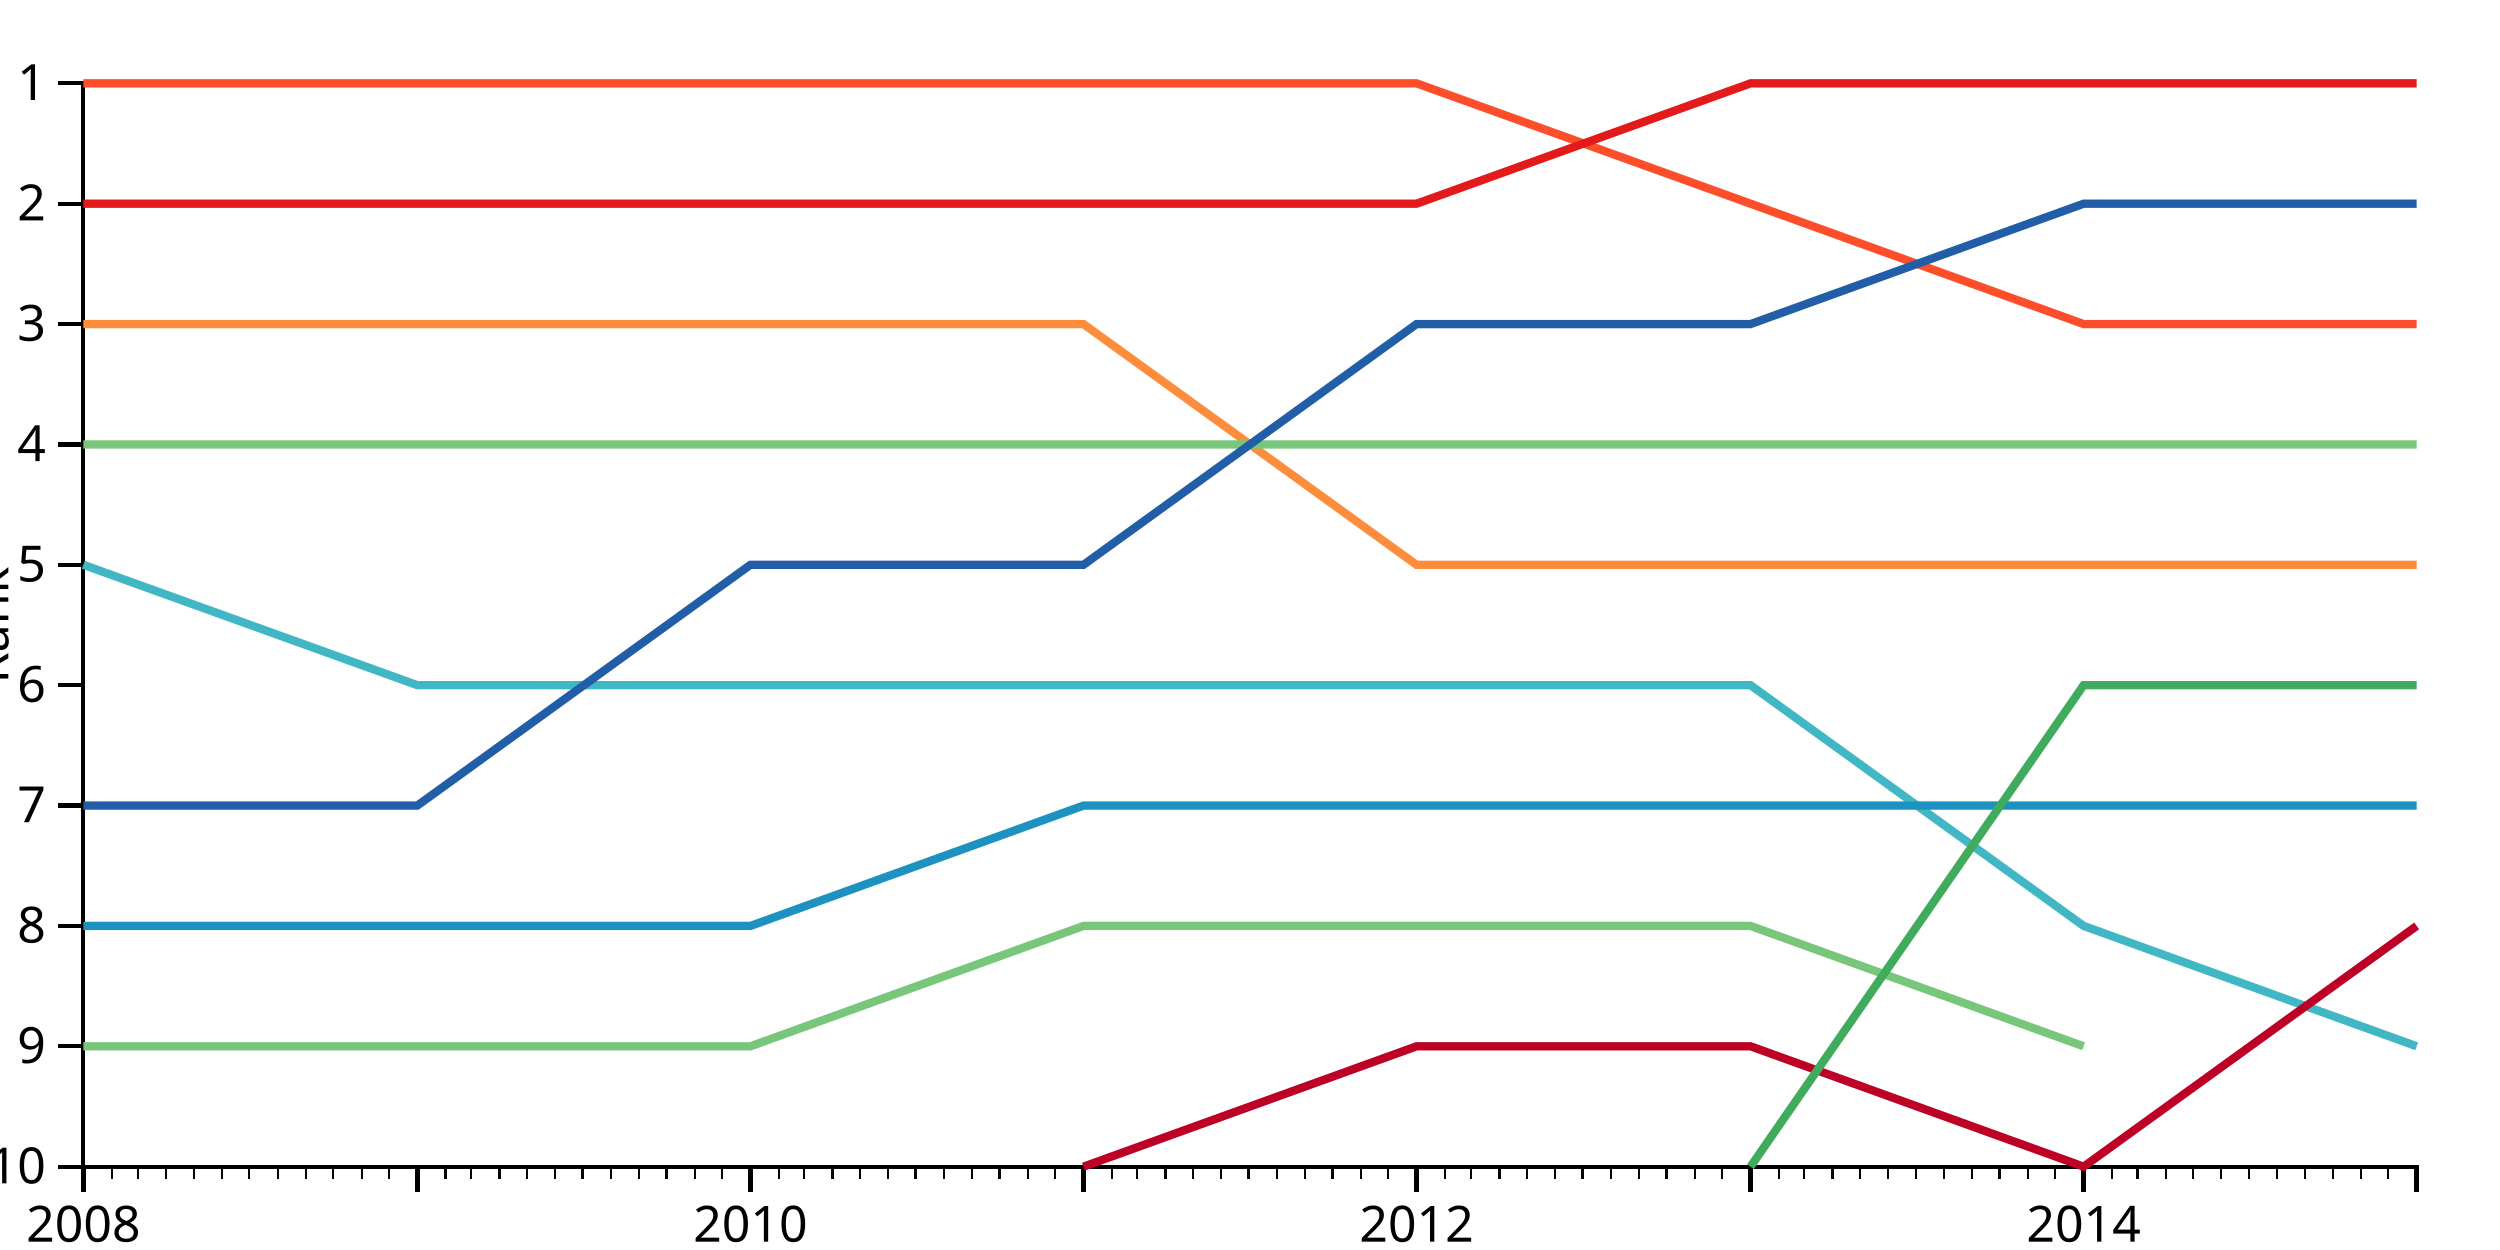
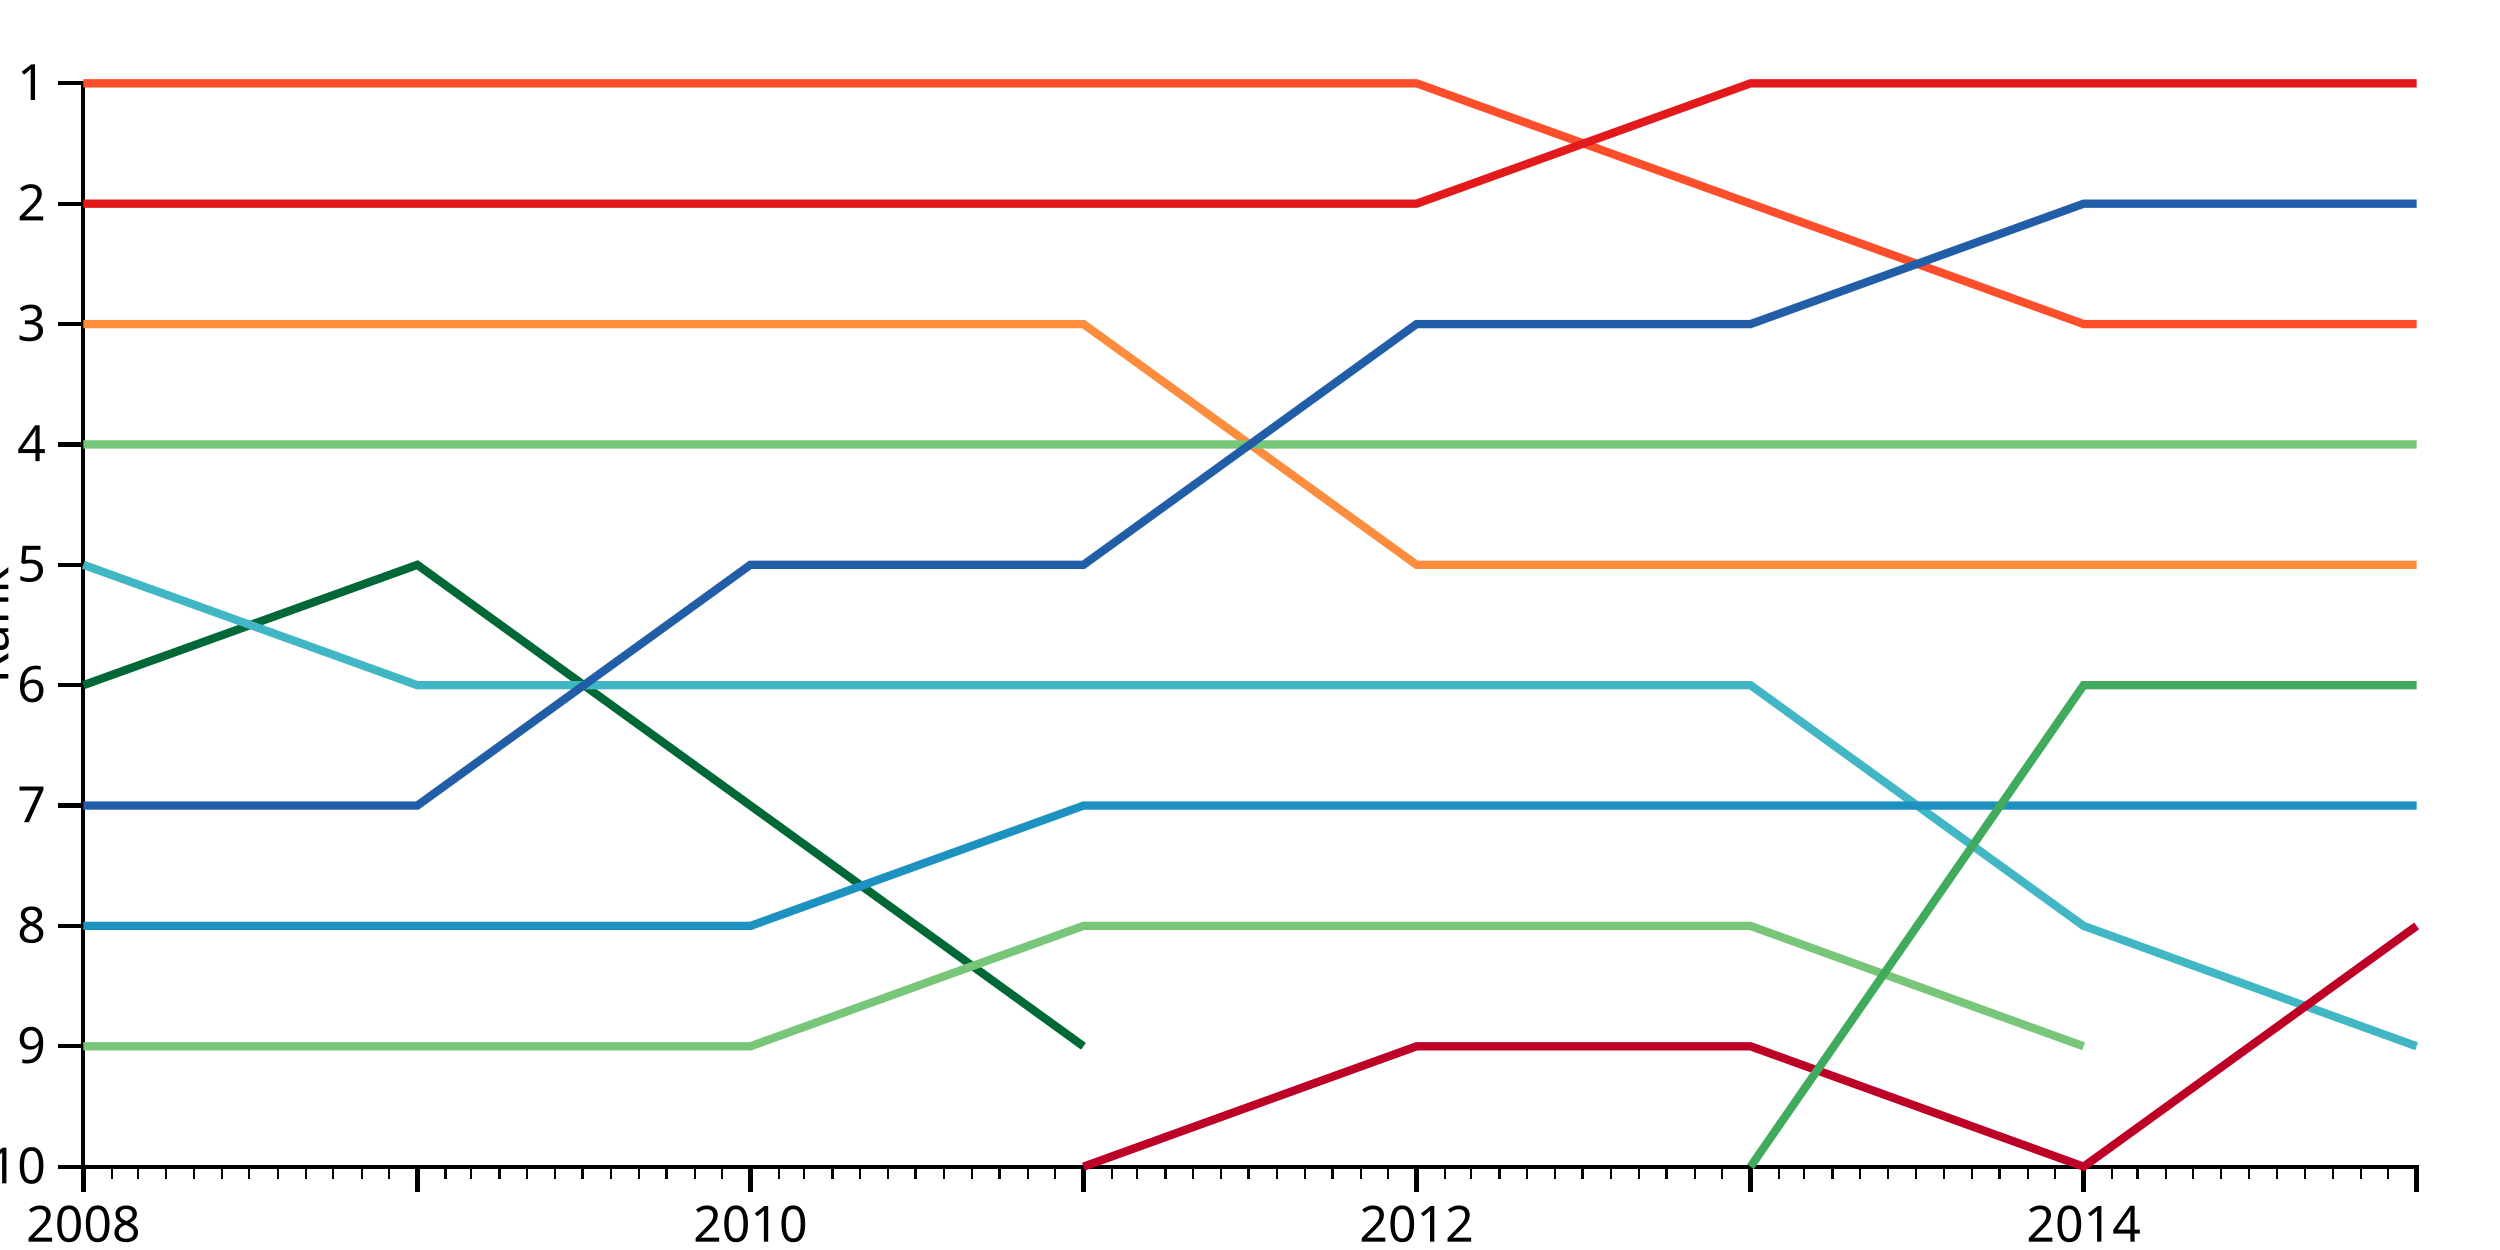
<svg xmlns="http://www.w3.org/2000/svg" width="600" height="300" class="chart" filename="github-languages.svg" version="1.1" xlink="http://www.w3.org/1999/xlink">
  <defs>
    <style type="text/css">
html, body  { width: 1000px; height: 100%; margin-top: auto; margin-right: auto; margin-bottom: auto; margin-left: auto; }
text { font-family: Helvetica; color: blue; }
.axis path, .axis line { fill: none; stroke: #000000; shape-rendering: crispedges; }
.grid .tick { stroke: #d3d3d3; opacity: 0.7; }
.grid path { stroke-width: 0px; }
.line { stroke-width: 1.5pt; fill: rgba(0, 0, 0, 0.0); }
.label.Javascript, .slice.Javascript { fill: #e31a1c; }
.line.Javascript { stroke: #e31a1c; }
.label.Ruby, .slice.Ruby { fill: #fc4e2a; }
.line.Ruby { stroke: #fc4e2a; }
.label.Python, .slice.Python { fill: #fd8d3c; }
.line.Python { stroke: #fd8d3c; }
.label.Csharp, .slice.Csharp { fill: #bd0026; }
.line.Csharp { stroke: #bd0026; }
.label.PHP, .slice.PHP { fill: #78c679; }
.line.PHP { stroke: #78c679; }
.label.XML_Schema, .slice.XML_Schema { fill: #41ab5d; }
.line.XML_Schema { stroke: #41ab5d; }
.label.SQL, .slice.SQL { fill: #238443; }
.line.SQL { stroke: #238443; }
.label.Perl, .slice.Perl { fill: #006837; }
.line.Perl { stroke: #006837; }
.label.C, .slice.C { fill: #41b6c4; }
.line.C { stroke: #41b6c4; }
.label.Cplusplus, .slice.Cplusplus { fill: #1d91c0; }
.line.Cplusplus { stroke: #1d91c0; }
.label.Java, .slice.Java { fill: #225ea8; }
.line.Java { stroke: #225ea8; }
.label.VisualBasicNET, .slice.VisualBasicNET { fill: #253494; }
.line.VisualBasicNET { stroke: #253494; }
.label.Autoconf, .slice.Autoconf { fill: #f768a1; }
.line.Autoconf { stroke: #f768a1; }
.label.Assembler, .slice.Assembler { fill: #dd3497; }
.line.Assembler { stroke: #dd3497; }
.label.Shell, .slice.Shell { fill: #ae017e; }
.line.Shell { stroke: #ae017e; }
.label.Make, .slice.Make { fill: #7a0177; }
.line.Make { stroke: #7a0177; }
.label.Swift, .slice.Swift { fill: #addd8e; }
.line.Swift { stroke: #addd8e; }
.label.ObjectiveC, .slice.ObjectiveC, .label.iOS, .slice.iOS { fill: #78c679; }
.line.ObjectiveC, .line.iOS { stroke: #78c679; }
.label.CSS, .slice.CSS { fill: #41ab5d; }
.line.CSS { stroke: #41ab5d; }
.slice.Arduino__Raspberry_Pi { fill: #7fcdbb; }
.line.Arduino__Raspberry_Pi { stroke: #7fcdbb; }
.slice.Android { fill: #41b6c4; }
.line.Android { stroke: #41b6c4; }
.label.AngularJS, .slice.AngularJS { fill: #feb24c; }
.line.AngularJS { stroke: #feb24c; }
.label.Nodejs, .slice.Nodejs { fill: #fd8d3c; }
.line.Nodejs { stroke: #fd8d3c; }
.label.Bower { fill: #bd0026; }
.line.Bower { stroke: #bd0026; }
.label.npm { fill: #e31a1c; }
.line.npm { stroke: #e31a1c; }
.label.PyPI { fill: #fd8d3c; }
.line.PyPI { stroke: #fd8d3c; }
.label.Rubygems { fill: #fc4e2a; }
.line.Rubygems { stroke: #fc4e2a; }
.label.Clojars { fill: #000000; }
.line.Clojars { stroke: #000000; }
.label.Hackage { fill: #000000; }
.line.Hackage { stroke: #000000; }
.label.Hex { fill: #000000; }
.line.Hex { stroke: #000000; }
.label.LuaRocks { fill: #000000; }
.line.LuaRocks { stroke: #000000; }
.label.CPAN { fill: #41ab5d; }
.line.CPAN { stroke: #41ab5d; }
.label.CPAN_search { fill: #000000; }
.line.CPAN_search { stroke: #000000; }
.label.CRAN { fill: #000000; }
.line.CRAN { stroke: #000000; }
- .label.Perl { fill: #006837; }
- .line.Perl { stroke: #006837; }
+ .label.Perl6Eco { fill: #006837; }
+ .line.Perl6Eco { stroke: #006837; }
.label.Drupal { fill: #000000; }
.line.Drupal { stroke: #000000; }
.label.Packagist { fill: #dd3497; }
.line.Packagist { stroke: #dd3497; }
.label.Pear { fill: #8996b8; }
.line.Pear { stroke: #8996b8; }
.label.MELPA { fill: #000000; }
.line.MELPA { stroke: #000000; }
.label.Crates { fill: #000000; }
.line.Crates { stroke: #000000; }
.label.GoDoc { fill: #41b6c4; }
.line.GoDoc { stroke: #41b6c4; }
.label.Maven { fill: #225ea8; }
.line.Maven { stroke: #225ea8; }
.label.nugets { fill: #253494; }
.line.nugets { stroke: #253494; }
.slice.nocont { fill: #feb24c; }
.line.nocont { stroke: #feb24c; }
.slice.eval { fill: #fd8d3c; }
.line.eval { stroke: #fd8d3c; }
.slice.lib { fill: #fc4e2a; }
.line.lib { stroke: #fc4e2a; }
.slice.err { fill: #e31a1c; }
.line.err { stroke: #e31a1c; }
.slice.fail { fill: #bd0026; }
.line.fail { stroke: #bd0026; }
.slice.notest { fill: #800026; }
.line.notest { stroke: #800026; }
.slice.ok { fill: #7fcdbb; }
.line.ok { stroke: #7fcdbb; }
svg { overflow-x: visible; overflow-y: visible; border-top-width: 2px; border-right-width: 2px; border-bottom-width: 2px; border-left-width: 2px; border-top-style: dotted; border-right-style: dotted; border-bottom-style: dotted; border-left-style: dotted; border-top-color: black; border-right-color: black; border-bottom-color: black; border-left-color: black; }</style>
  </defs>
  <g transform="translate(20,20)">
    <g class="x axis" transform="translate(0,260)">
      <g class="tick" style="opacity: 1; " transform="translate(0,0)">
        <line y2="6" x2="0" stroke-width="1pt" />
        <text dy="3pt" style="text-anchor: middle; font-family: cmr10; " y="14" x="0">2008</text>
      </g>
      <g class="tick" style="opacity: 1; " transform="translate(6.789206,0)">
        <line y2="3" x2="0" stroke-width="0.4pt" />
      </g>
      <g class="tick" style="opacity: 1; " transform="translate(13.1404,0)">
        <line y2="3" x2="0" stroke-width="0.4pt" />
      </g>
      <g class="tick" style="opacity: 1; " transform="translate(19.92048,0)">
        <line y2="3" x2="0" stroke-width="0.4pt" />
      </g>
      <g class="tick" style="opacity: 1; " transform="translate(26.49068,0)">
        <line y2="3" x2="0" stroke-width="0.4pt" />
      </g>
      <g class="tick" style="opacity: 1; " transform="translate(33.27989,0)">
        <line y2="3" x2="0" stroke-width="0.4pt" />
      </g>
      <g class="tick" style="opacity: 1; " transform="translate(39.85008,0)">
        <line y2="3" x2="0" stroke-width="0.4pt" />
      </g>
      <g class="tick" style="opacity: 1; " transform="translate(46.63929,0)">
        <line y2="3" x2="0" stroke-width="0.4pt" />
      </g>
      <g class="tick" style="opacity: 1; " transform="translate(53.4285,0)">
        <line y2="3" x2="0" stroke-width="0.4pt" />
      </g>
      <g class="tick" style="opacity: 1; " transform="translate(59.9987,0)">
        <line y2="3" x2="0" stroke-width="0.4pt" />
      </g>
      <g class="tick" style="opacity: 1; " transform="translate(66.79703,0)">
        <line y2="3" x2="0" stroke-width="0.4pt" />
      </g>
      <g class="tick" style="opacity: 1; " transform="translate(73.36723,0)">
        <line y2="3" x2="0" stroke-width="0.4pt" />
      </g>
      <g class="tick" style="opacity: 1; " transform="translate(80.15643,0)">
        <line y2="6" x2="0" stroke-width="1pt" />
      </g>
      <g class="tick" style="opacity: 1; " transform="translate(86.94564,0)">
        <line y2="3" x2="0" stroke-width="0.4pt" />
      </g>
      <g class="tick" style="opacity: 1; " transform="translate(93.07783,0)">
        <line y2="3" x2="0" stroke-width="0.4pt" />
      </g>
      <g class="tick" style="opacity: 1; " transform="translate(99.85791,0)">
        <line y2="3" x2="0" stroke-width="0.4pt" />
      </g>
      <g class="tick" style="opacity: 1; " transform="translate(106.4281,0)">
        <line y2="3" x2="0" stroke-width="0.4pt" />
      </g>
      <g class="tick" style="opacity: 1; " transform="translate(113.2173,0)">
        <line y2="3" x2="0" stroke-width="0.4pt" />
      </g>
      <g class="tick" style="opacity: 1; " transform="translate(119.7875,0)">
        <line y2="3" x2="0" stroke-width="0.4pt" />
      </g>
      <g class="tick" style="opacity: 1; " transform="translate(126.5767,0)">
        <line y2="3" x2="0" stroke-width="0.4pt" />
      </g>
      <g class="tick" style="opacity: 1; " transform="translate(133.3659,0)">
        <line y2="3" x2="0" stroke-width="0.4pt" />
      </g>
      <g class="tick" style="opacity: 1; " transform="translate(139.9361,0)">
        <line y2="3" x2="0" stroke-width="0.4pt" />
      </g>
      <g class="tick" style="opacity: 1; " transform="translate(146.7345,0)">
        <line y2="3" x2="0" stroke-width="0.4pt" />
      </g>
      <g class="tick" style="opacity: 1; " transform="translate(153.3047,0)">
        <line y2="3" x2="0" stroke-width="0.4pt" />
      </g>
      <g class="tick" style="opacity: 1; " transform="translate(160.0939,0)">
        <line y2="6" x2="0" stroke-width="1pt" />
        <text dy="3pt" style="text-anchor: middle; font-family: cmr10; " y="14" x="0">2010</text>
      </g>
      <g class="tick" style="opacity: 1; " transform="translate(166.8831,0)">
        <line y2="3" x2="0" stroke-width="0.4pt" />
      </g>
      <g class="tick" style="opacity: 1; " transform="translate(173.0153,0)">
        <line y2="3" x2="0" stroke-width="0.4pt" />
      </g>
      <g class="tick" style="opacity: 1; " transform="translate(179.7953,0)">
        <line y2="3" x2="0" stroke-width="0.4pt" />
      </g>
      <g class="tick" style="opacity: 1; " transform="translate(186.3655,0)">
        <line y2="3" x2="0" stroke-width="0.4pt" />
      </g>
      <g class="tick" style="opacity: 1; " transform="translate(193.1547,0)">
        <line y2="3" x2="0" stroke-width="0.4pt" />
      </g>
      <g class="tick" style="opacity: 1; " transform="translate(199.7249,0)">
        <line y2="3" x2="0" stroke-width="0.4pt" />
      </g>
      <g class="tick" style="opacity: 1; " transform="translate(206.5141,0)">
        <line y2="3" x2="0" stroke-width="0.4pt" />
      </g>
      <g class="tick" style="opacity: 1; " transform="translate(213.3034,0)">
        <line y2="3" x2="0" stroke-width="0.4pt" />
      </g>
      <g class="tick" style="opacity: 1; " transform="translate(219.8735,0)">
        <line y2="3" x2="0" stroke-width="0.4pt" />
      </g>
      <g class="tick" style="opacity: 1; " transform="translate(226.6719,0)">
        <line y2="3" x2="0" stroke-width="0.4pt" />
      </g>
      <g class="tick" style="opacity: 1; " transform="translate(233.2421,0)">
        <line y2="3" x2="0" stroke-width="0.4pt" />
      </g>
      <g class="tick" style="opacity: 1; " transform="translate(240.0313,0)">
        <line y2="6" x2="0" stroke-width="1pt" />
      </g>
      <g class="tick" style="opacity: 1; " transform="translate(246.8205,0)">
        <line y2="3" x2="0" stroke-width="0.4pt" />
      </g>
      <g class="tick" style="opacity: 1; " transform="translate(252.9527,0)">
        <line y2="3" x2="0" stroke-width="0.4pt" />
      </g>
      <g class="tick" style="opacity: 1; " transform="translate(259.7328,0)">
        <line y2="3" x2="0" stroke-width="0.4pt" />
      </g>
      <g class="tick" style="opacity: 1; " transform="translate(266.303,0)">
        <line y2="3" x2="0" stroke-width="0.4pt" />
      </g>
      <g class="tick" style="opacity: 1; " transform="translate(273.0922,0)">
        <line y2="3" x2="0" stroke-width="0.4pt" />
      </g>
      <g class="tick" style="opacity: 1; " transform="translate(279.6624,0)">
        <line y2="3" x2="0" stroke-width="0.4pt" />
      </g>
      <g class="tick" style="opacity: 1; " transform="translate(286.4516,0)">
        <line y2="3" x2="0" stroke-width="0.4pt" />
      </g>
      <g class="tick" style="opacity: 1; " transform="translate(293.2408,0)">
        <line y2="3" x2="0" stroke-width="0.4pt" />
      </g>
      <g class="tick" style="opacity: 1; " transform="translate(299.811,0)">
        <line y2="3" x2="0" stroke-width="0.4pt" />
      </g>
      <g class="tick" style="opacity: 1; " transform="translate(306.6093,0)">
        <line y2="3" x2="0" stroke-width="0.4pt" />
      </g>
      <g class="tick" style="opacity: 1; " transform="translate(313.1795,0)">
        <line y2="3" x2="0" stroke-width="0.4pt" />
      </g>
      <g class="tick" style="opacity: 1; " transform="translate(319.9687,0)">
        <line y2="6" x2="0" stroke-width="1pt" />
        <text dy="3pt" style="text-anchor: middle; font-family: cmr10; " y="14" x="0">2012</text>
      </g>
      <g class="tick" style="opacity: 1; " transform="translate(326.7579,0)">
        <line y2="3" x2="0" stroke-width="0.4pt" />
      </g>
      <g class="tick" style="opacity: 1; " transform="translate(333.1091,0)">
        <line y2="3" x2="0" stroke-width="0.4pt" />
      </g>
      <g class="tick" style="opacity: 1; " transform="translate(339.8892,0)">
        <line y2="3" x2="0" stroke-width="0.4pt" />
      </g>
      <g class="tick" style="opacity: 1; " transform="translate(346.4594,0)">
        <line y2="3" x2="0" stroke-width="0.4pt" />
      </g>
      <g class="tick" style="opacity: 1; " transform="translate(353.2486,0)">
        <line y2="3" x2="0" stroke-width="0.4pt" />
      </g>
      <g class="tick" style="opacity: 1; " transform="translate(359.8188,0)">
        <line y2="3" x2="0" stroke-width="0.4pt" />
      </g>
      <g class="tick" style="opacity: 1; " transform="translate(366.608,0)">
        <line y2="3" x2="0" stroke-width="0.4pt" />
      </g>
      <g class="tick" style="opacity: 1; " transform="translate(373.3972,0)">
        <line y2="3" x2="0" stroke-width="0.4pt" />
      </g>
      <g class="tick" style="opacity: 1; " transform="translate(379.9674,0)">
        <line y2="3" x2="0" stroke-width="0.4pt" />
      </g>
      <g class="tick" style="opacity: 1; " transform="translate(386.7657,0)">
        <line y2="3" x2="0" stroke-width="0.4pt" />
      </g>
      <g class="tick" style="opacity: 1; " transform="translate(393.3359,0)">
        <line y2="3" x2="0" stroke-width="0.4pt" />
      </g>
      <g class="tick" style="opacity: 1; " transform="translate(400.1251,0)">
        <line y2="6" x2="0" stroke-width="1pt" />
      </g>
      <g class="tick" style="opacity: 1; " transform="translate(406.9144,0)">
        <line y2="3" x2="0" stroke-width="0.4pt" />
      </g>
      <g class="tick" style="opacity: 1; " transform="translate(413.0465,0)">
        <line y2="3" x2="0" stroke-width="0.4pt" />
      </g>
      <g class="tick" style="opacity: 1; " transform="translate(419.8266,0)">
        <line y2="3" x2="0" stroke-width="0.4pt" />
      </g>
      <g class="tick" style="opacity: 1; " transform="translate(426.3968,0)">
        <line y2="3" x2="0" stroke-width="0.4pt" />
      </g>
      <g class="tick" style="opacity: 1; " transform="translate(433.186,0)">
        <line y2="3" x2="0" stroke-width="0.4pt" />
      </g>
      <g class="tick" style="opacity: 1; " transform="translate(439.7562,0)">
        <line y2="3" x2="0" stroke-width="0.4pt" />
      </g>
      <g class="tick" style="opacity: 1; " transform="translate(446.5454,0)">
        <line y2="3" x2="0" stroke-width="0.4pt" />
      </g>
      <g class="tick" style="opacity: 1; " transform="translate(453.3346,0)">
        <line y2="3" x2="0" stroke-width="0.4pt" />
      </g>
      <g class="tick" style="opacity: 1; " transform="translate(459.9048,0)">
        <line y2="3" x2="0" stroke-width="0.4pt" />
      </g>
      <g class="tick" style="opacity: 1; " transform="translate(466.7032,0)">
        <line y2="3" x2="0" stroke-width="0.4pt" />
      </g>
      <g class="tick" style="opacity: 1; " transform="translate(473.2734,0)">
        <line y2="3" x2="0" stroke-width="0.4pt" />
      </g>
      <g class="tick" style="opacity: 1; " transform="translate(480.0626,0)">
        <line y2="6" x2="0" stroke-width="1pt" />
        <text dy="3pt" style="text-anchor: middle; font-family: cmr10; " y="14" x="0">2014</text>
      </g>
      <g class="tick" style="opacity: 1; " transform="translate(486.8518,0)">
        <line y2="3" x2="0" stroke-width="0.4pt" />
      </g>
      <g class="tick" style="opacity: 1; " transform="translate(492.984,0)">
        <line y2="3" x2="0" stroke-width="0.4pt" />
      </g>
      <g class="tick" style="opacity: 1; " transform="translate(499.764,0)">
        <line y2="3" x2="0" stroke-width="0.4pt" />
      </g>
      <g class="tick" style="opacity: 1; " transform="translate(506.3342,0)">
        <line y2="3" x2="0" stroke-width="0.4pt" />
      </g>
      <g class="tick" style="opacity: 1; " transform="translate(513.1235,0)">
        <line y2="3" x2="0" stroke-width="0.4pt" />
      </g>
      <g class="tick" style="opacity: 1; " transform="translate(519.6937,0)">
        <line y2="3" x2="0" stroke-width="0.4pt" />
      </g>
      <g class="tick" style="opacity: 1; " transform="translate(526.4829,0)">
        <line y2="3" x2="0" stroke-width="0.4pt" />
      </g>
      <g class="tick" style="opacity: 1; " transform="translate(533.2721,0)">
        <line y2="3" x2="0" stroke-width="0.4pt" />
      </g>
      <g class="tick" style="opacity: 1; " transform="translate(539.8423,0)">
        <line y2="3" x2="0" stroke-width="0.4pt" />
      </g>
      <g class="tick" style="opacity: 1; " transform="translate(546.6406,0)">
        <line y2="3" x2="0" stroke-width="0.4pt" />
      </g>
      <g class="tick" style="opacity: 1; " transform="translate(553.2108,0)">
        <line y2="3" x2="0" stroke-width="0.4pt" />
      </g>
      <g class="tick" style="opacity: 1; " transform="translate(560,0)">
        <line y2="6" x2="0" stroke-width="1pt" />
      </g>
      <path class="domain" d="M0,6V0H560V6" />
    </g>
    <g class="y axis">
      <g class="tick" style="opacity: 1; " transform="translate(0,0)">
        <line x2="-6" y2="0" />
        <text dy="3pt" style="text-anchor: end; font-family: cmr10; " x="-9" y="0">1</text>
      </g>
      <g class="tick" style="opacity: 1; " transform="translate(0,28.88889)">
        <line x2="-6" y2="0" />
        <text dy="3pt" style="text-anchor: end; font-family: cmr10; " x="-9" y="0">2</text>
      </g>
      <g class="tick" style="opacity: 1; " transform="translate(0,57.77778)">
        <line x2="-6" y2="0" />
        <text dy="3pt" style="text-anchor: end; font-family: cmr10; " x="-9" y="0">3</text>
      </g>
      <g class="tick" style="opacity: 1; " transform="translate(0,86.66667)">
        <line x2="-6" y2="0" />
        <text dy="3pt" style="text-anchor: end; font-family: cmr10; " x="-9" y="0">4</text>
      </g>
      <g class="tick" style="opacity: 1; " transform="translate(0,115.5556)">
        <line x2="-6" y2="0" />
        <text dy="3pt" style="text-anchor: end; font-family: cmr10; " x="-9" y="0">5</text>
      </g>
      <g class="tick" style="opacity: 1; " transform="translate(0,144.4444)">
        <line x2="-6" y2="0" />
        <text dy="3pt" style="text-anchor: end; font-family: cmr10; " x="-9" y="0">6</text>
      </g>
      <g class="tick" style="opacity: 1; " transform="translate(0,173.3333)">
        <line x2="-6" y2="0" />
        <text dy="3pt" style="text-anchor: end; font-family: cmr10; " x="-9" y="0">7</text>
      </g>
      <g class="tick" style="opacity: 1; " transform="translate(0,202.2222)">
        <line x2="-6" y2="0" />
        <text dy="3pt" style="text-anchor: end; font-family: cmr10; " x="-9" y="0">8</text>
      </g>
      <g class="tick" style="opacity: 1; " transform="translate(0,231.1111)">
        <line x2="-6" y2="0" />
        <text dy="3pt" style="text-anchor: end; font-family: cmr10; " x="-9" y="0">9</text>
      </g>
      <g class="tick" style="opacity: 1; " transform="translate(0,260)">
        <line x2="-6" y2="0" />
        <text dy="3pt" style="text-anchor: end; font-family: cmr10; " x="-9" y="0">10</text>
      </g>
      <path class="domain" d="M-6,0H0V260H-6" />
    </g>
    <text transform="rotate(-90)" y="-30" x="-130" dy="1em" style="text-anchor: middle; font-family: cmr10; ">Rank</text>
    <g class="serie">
+       <path class="line Perl" d="M0,144.444L80.156,115.556L160.094,173.333L240.031,231.111" fill="none" />
+     </g>
+     <g class="serie">
      <path class="line ObjectiveC" d="M0,231.111L80.156,231.111L160.094,231.111L240.031,202.222L319.969,202.222L400.125,202.222L480.063,231.111" fill="none" />
    </g>
    <g class="serie">
      <path class="line C" d="M0,115.556L80.156,144.444L160.094,144.444L240.031,144.444L319.969,144.444L400.125,144.444L480.063,202.222L560,231.111" fill="none" />
    </g>
    <g class="serie">
      <path class="line Csharp" d="M240.031,260L319.969,231.111L400.125,231.111L480.063,260L560,202.222" fill="none" />
    </g>
    <g class="serie">
      <path class="line Cplusplus" d="M0,202.222L80.156,202.222L160.094,202.222L240.031,173.333L319.969,173.333L400.125,173.333L480.063,173.333L560,173.333" fill="none" />
    </g>
    <g class="serie">
      <path class="line CSS" d="M400.125,260L480.063,144.444L560,144.444" fill="none" />
    </g>
    <g class="serie">
      <path class="line Python" d="M0,57.778L80.156,57.778L160.094,57.778L240.031,57.778L319.969,115.556L400.125,115.556L480.063,115.556L560,115.556" fill="none" />
    </g>
    <g class="serie">
      <path class="line PHP" d="M0,86.667L80.156,86.667L160.094,86.667L240.031,86.667L319.969,86.667L400.125,86.667L480.063,86.667L560,86.667" fill="none" />
    </g>
    <g class="serie">
      <path class="line Ruby" d="M0,0L80.156,0L160.094,0L240.031,0L319.969,0L400.125,28.889L480.063,57.778L560,57.778" fill="none" />
    </g>
    <g class="serie">
      <path class="line Java" d="M0,173.333L80.156,173.333L160.094,115.556L240.031,115.556L319.969,57.778L400.125,57.778L480.063,28.889L560,28.889" fill="none" />
    </g>
    <g class="serie">
      <path class="line Javascript" d="M0,28.889L80.156,28.889L160.094,28.889L240.031,28.889L319.969,28.889L400.125,0L480.063,0L560,0" fill="none" />
    </g>
    <g class="label " transform="translate(590,0)">
      <circle cy="0" cx="0" r="0.4em" class="label Javascript" />
      <text y="2pt" x="8pt" style="font-family: cmr10; ">Javascript</text>
    </g>
    <g class="label " transform="translate(590,20)">
      <circle cy="0" cx="0" r="0.4em" class="label Java" />
      <text y="2pt" x="8pt" style="font-family: cmr10; ">Java</text>
    </g>
    <g class="label " transform="translate(590,40)">
      <circle cy="0" cx="0" r="0.4em" class="label Ruby" />
      <text y="2pt" x="8pt" style="font-family: cmr10; ">Ruby</text>
    </g>
    <g class="label " transform="translate(590,60)">
      <circle cy="0" cx="0" r="0.4em" class="label PHP" />
      <text y="2pt" x="8pt" style="font-family: cmr10; ">PHP</text>
    </g>
    <g class="label " transform="translate(590,80)">
      <circle cy="0" cx="0" r="0.4em" class="label Python" />
      <text y="2pt" x="8pt" style="font-family: cmr10; ">Python</text>
    </g>
    <g class="label " transform="translate(590,100)">
      <circle cy="0" cx="0" r="0.4em" class="label CSS" />
      <text y="2pt" x="8pt" style="font-family: cmr10; ">CSS</text>
    </g>
    <g class="label " transform="translate(590,120)">
      <circle cy="0" cx="0" r="0.4em" class="label Cplusplus" />
      <text y="2pt" x="8pt" style="font-family: cmr10; ">C++</text>
    </g>
    <g class="label " transform="translate(590,140)">
      <circle cy="0" cx="0" r="0.4em" class="label Csharp" />
      <text y="2pt" x="8pt" style="font-family: cmr10; ">C sharp</text>
    </g>
    <g class="label " transform="translate(590,160)">
      <circle cy="0" cx="0" r="0.4em" class="label C" />
      <text y="2pt" x="8pt" style="font-family: cmr10; ">C</text>
    </g>
    <g class="label " transform="translate(590,180)">
      <circle cy="0" cx="0" r="0.4em" class="label ObjectiveC" />
      <text y="2pt" x="8pt" style="font-family: cmr10; ">ObjectiveC</text>
    </g>
+     <g class="label " transform="translate(590,200)">
+       <circle cy="0" cx="0" r="0.4em" class="label Perl" />
+       <text y="2pt" x="8pt" style="font-family: cmr10; ">Perl</text>
+     </g>
  </g>
</svg>
